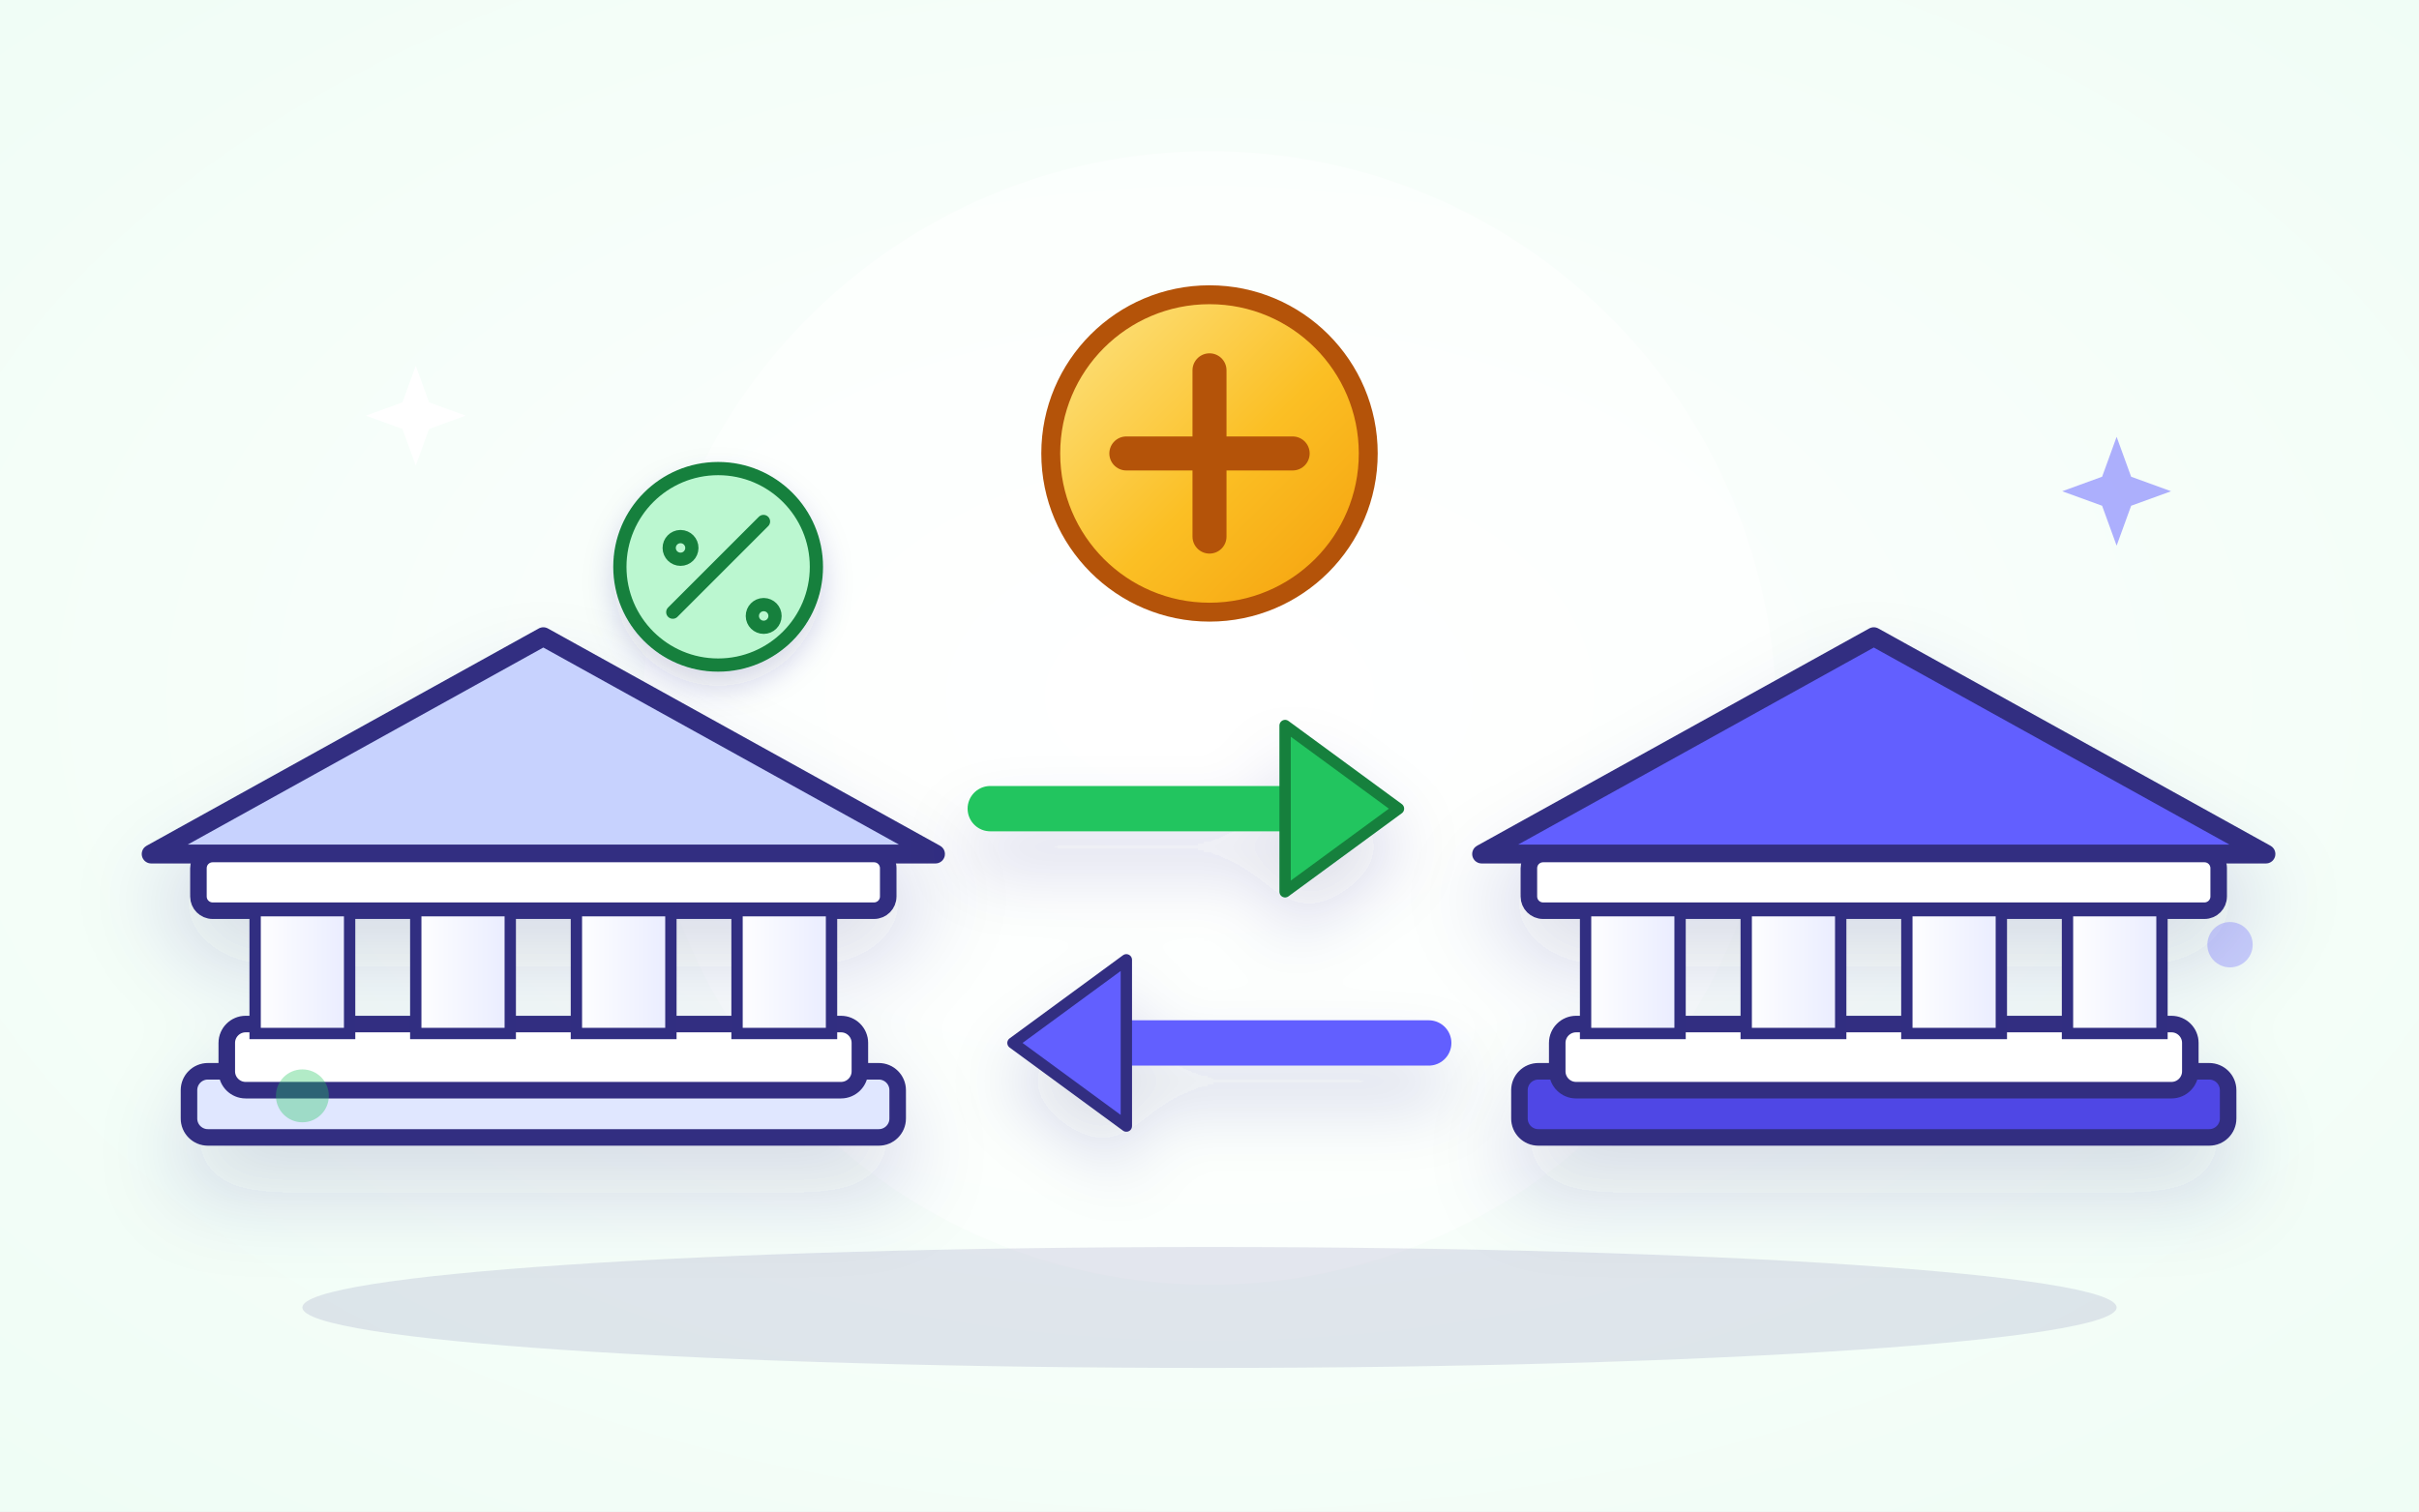
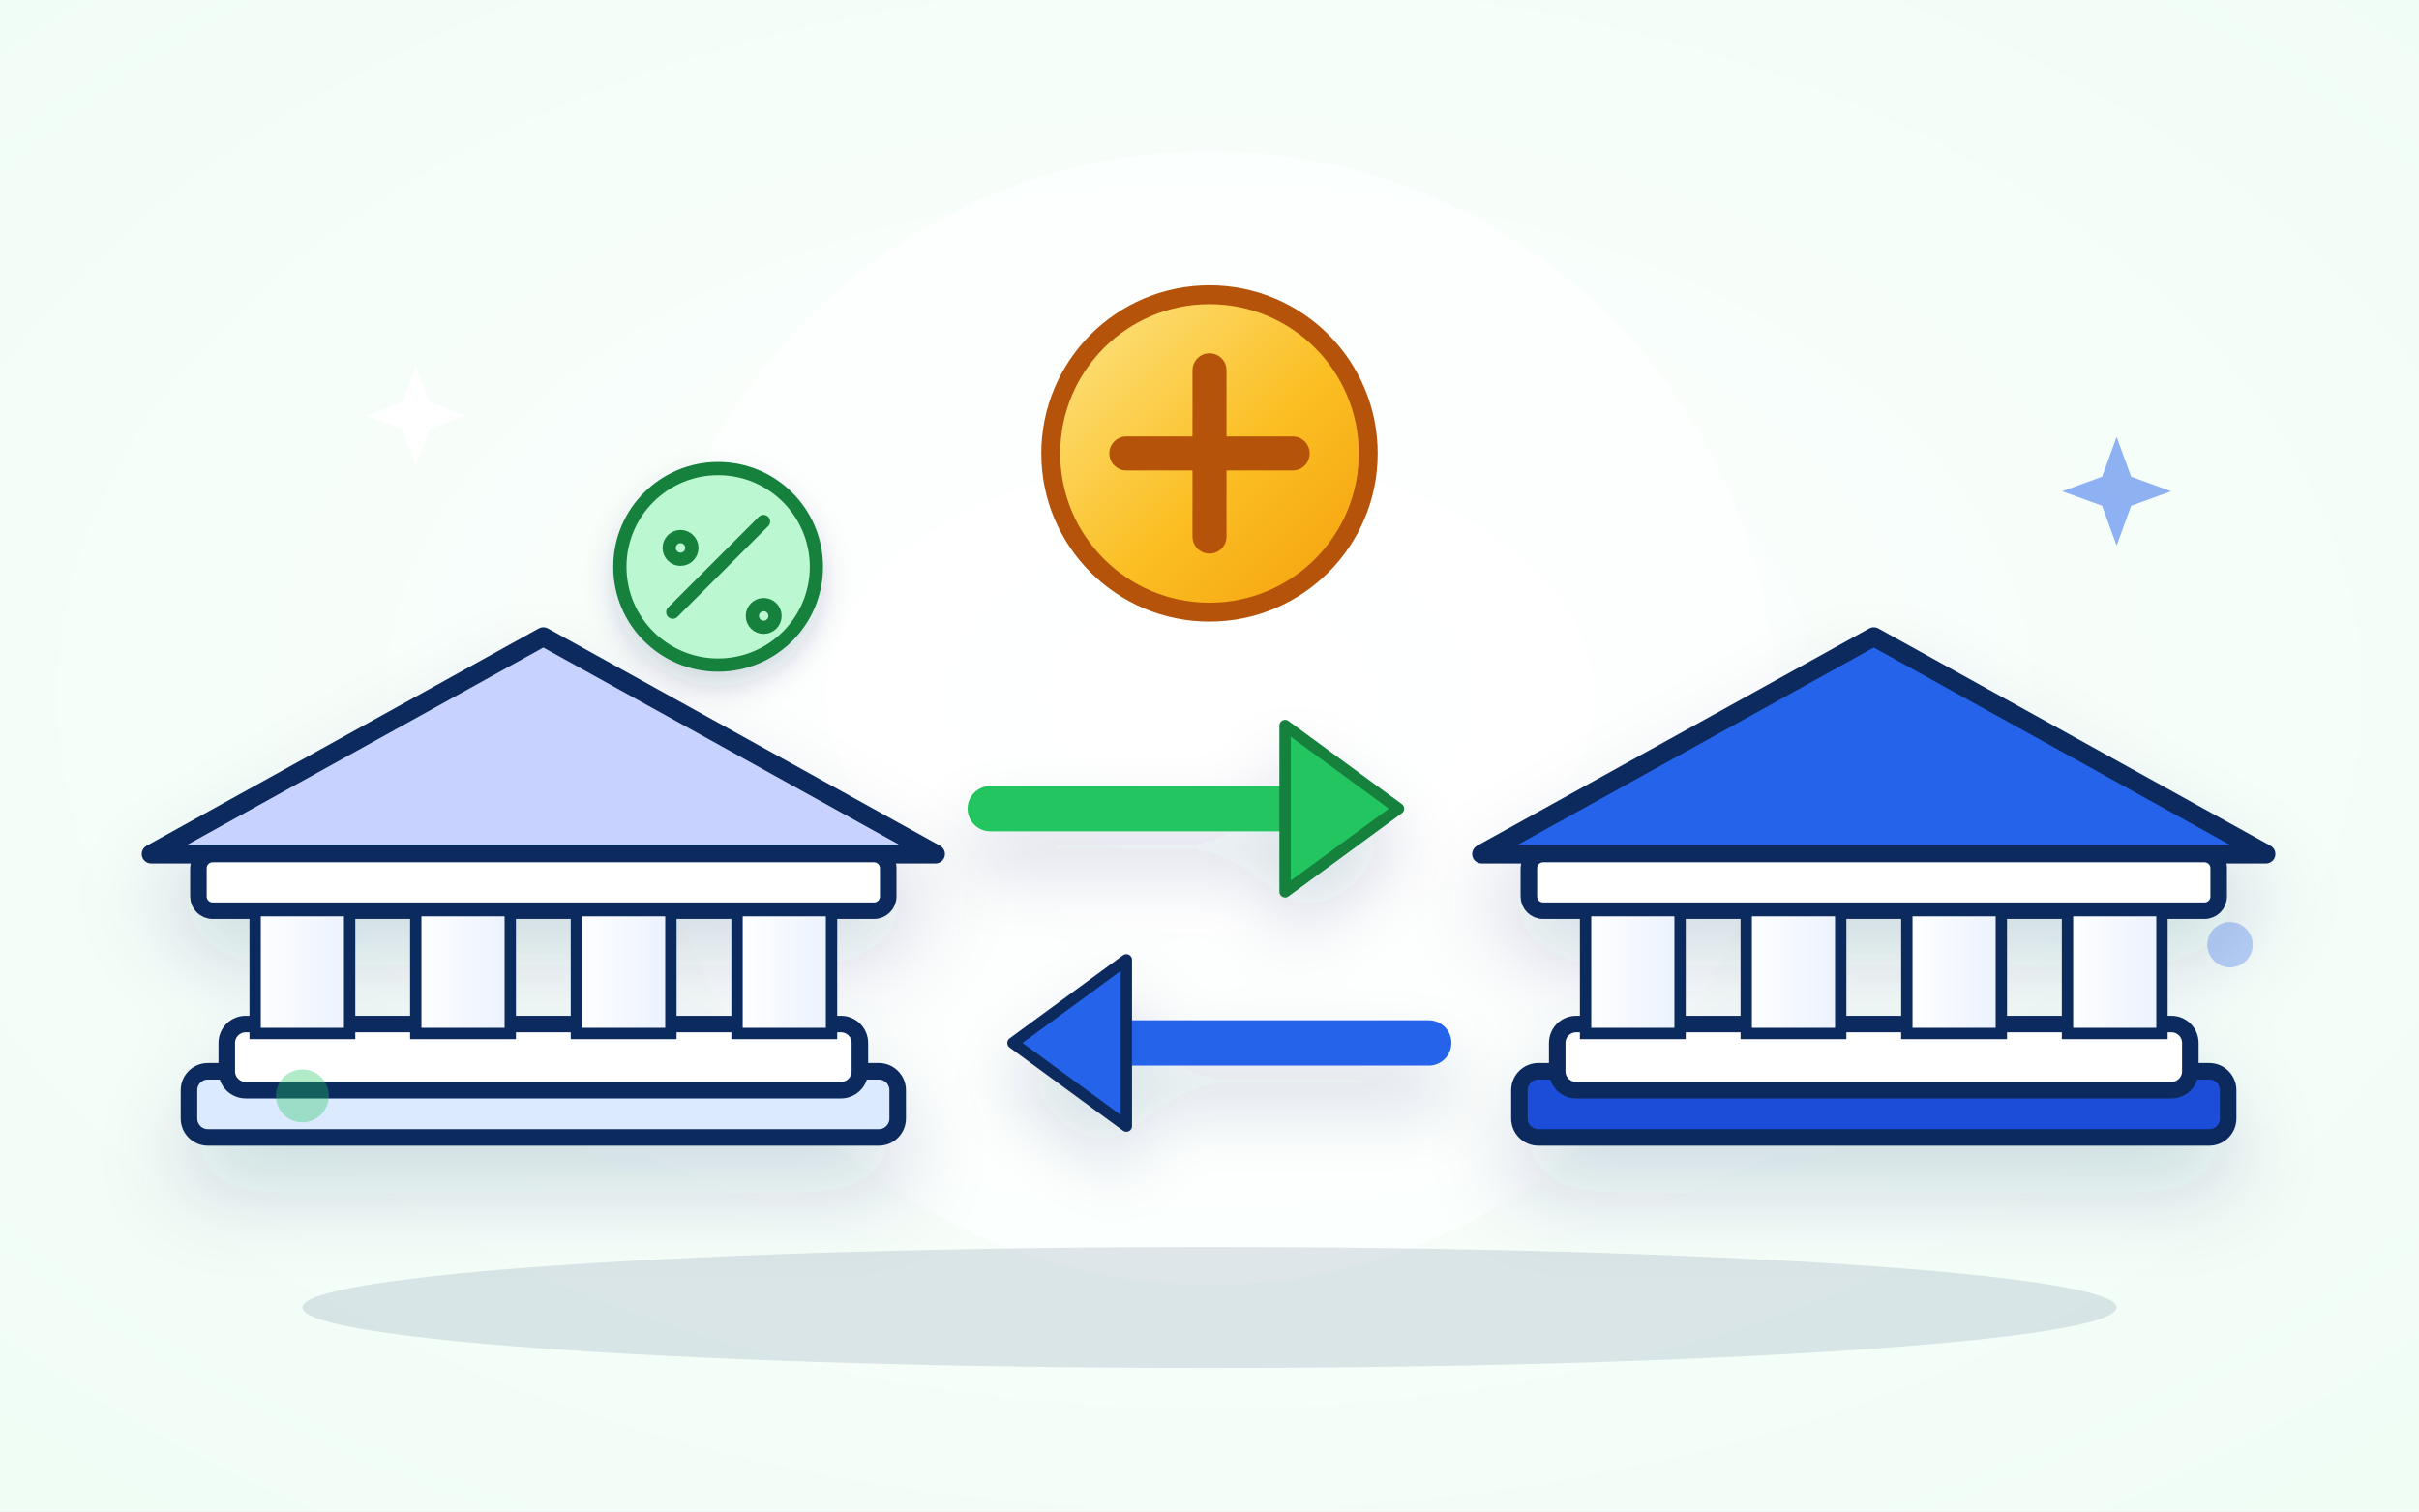
<svg xmlns="http://www.w3.org/2000/svg" viewBox="0 0 640 400" preserveAspectRatio="xMidYMid slice">
  <defs>
    <radialGradient id="bg" cx="50%" cy="46%" r="72%">
      <stop offset="0" stop-color="#fff" />
      <stop offset="1" stop-color="#EFFDF5" />
    </radialGradient>
    <linearGradient id="roof" x1="0" y1="0" x2="0" y2="1">
-       <stop offset="0" stop-color="#625FFF" />
-       <stop offset="1" stop-color="#4F46E5" />
+       <stop offset="0" stop-color="#2563EB" />
+       <stop offset="1" stop-color="#1D4ED8" />
    </linearGradient>
    <linearGradient id="wall" x1="0" y1="0" x2="1" y2="0">
      <stop offset="0" stop-color="#fff" />
-       <stop offset="1" stop-color="#E9ECFF" />
+       <stop offset="1" stop-color="#EAF2FE" />
    </linearGradient>
    <linearGradient id="gold" x1="0" y1="0" x2="0" y2="1">
      <stop offset="0" stop-color="#FDE68A" />
      <stop offset="1" stop-color="#F59E0B" />
    </linearGradient>
    <linearGradient id="goldH" x1="0" y1="0" x2="1" y2="1">
      <stop offset="0" stop-color="#FDE68A" />
      <stop offset=".55" stop-color="#FBBF24" />
      <stop offset="1" stop-color="#F59E0B" />
    </linearGradient>
    <linearGradient id="ind" x1="0" y1="0" x2="1" y2="1">
-       <stop offset="0" stop-color="#7C79FF" />
-       <stop offset="1" stop-color="#4F46E5" />
+       <stop offset="0" stop-color="#60A5FA" />
+       <stop offset="1" stop-color="#1D4ED8" />
    </linearGradient>
    <linearGradient id="leaf" x1="0" y1="0" x2="0" y2="1">
      <stop offset="0" stop-color="#4ADE80" />
      <stop offset="1" stop-color="#22C55E" />
    </linearGradient>
    <filter id="sh" x="-30%" y="-30%" width="160%" height="170%">
-       <feDropShadow dx="0" dy="10" stdDeviation="9" flood-color="#312E81" flood-opacity=".16" />
+       <feDropShadow dx="0" dy="10" stdDeviation="9" flood-color="#0B2B5E" flood-opacity=".16" />
    </filter>
    <filter id="sh2" x="-30%" y="-30%" width="160%" height="170%">
-       <feDropShadow dx="0" dy="4" stdDeviation="4" flood-color="#312E81" flood-opacity=".18" />
+       <feDropShadow dx="0" dy="4" stdDeviation="4" flood-color="#0B2B5E" flood-opacity=".18" />
    </filter>
  </defs>
  <rect width="640" height="400" fill="url(#bg)" />
  <circle cx="320" cy="190" r="150" fill="#fff" opacity=".55" />
-   <ellipse cx="320" cy="346" rx="240" ry="16" fill="#312E81" opacity="0.12" />
+   <ellipse cx="320" cy="346" rx="240" ry="16" fill="#0B2B5E" opacity="0.12" />
  <g transform="translate(50 176) scale(1.25)" filter="url(#sh)">
-     <rect x="0" y="86" width="150" height="14" rx="4" fill="#E0E7FF" stroke="#312E81" stroke-width="3.5" />
-     <rect x="8" y="76" width="134" height="14" rx="4" fill="#fff" stroke="#312E81" stroke-width="3.5" />
-     <polygon points="-8,40 75,-6 158,40" fill="#C7D2FE" stroke="#312E81" stroke-width="4" stroke-linejoin="round" />
-     <rect x="2" y="40" width="146" height="12" rx="3" fill="#fff" stroke="#312E81" stroke-width="3.5" />
+     <rect x="0" y="86" width="150" height="14" rx="4" fill="#DBEAFE" stroke="#0B2B5E" stroke-width="3.5" />
+     <rect x="8" y="76" width="134" height="14" rx="4" fill="#fff" stroke="#0B2B5E" stroke-width="3.5" />
+     <polygon points="-8,40 75,-6 158,40" fill="#C7D2FE" stroke="#0B2B5E" stroke-width="4" stroke-linejoin="round" />
+     <rect x="2" y="40" width="146" height="12" rx="3" fill="#fff" stroke="#0B2B5E" stroke-width="3.5" />
  </g>
-   <rect x="67.5" y="241.0" width="25.0" height="32.5" fill="url(#wall)" stroke="#312E81" stroke-width="3" />
-   <rect x="110.0" y="241.0" width="25.0" height="32.5" fill="url(#wall)" stroke="#312E81" stroke-width="3" />
-   <rect x="152.5" y="241.0" width="25.0" height="32.5" fill="url(#wall)" stroke="#312E81" stroke-width="3" />
-   <rect x="195.0" y="241.0" width="25.0" height="32.5" fill="url(#wall)" stroke="#312E81" stroke-width="3" />
+   <rect x="67.5" y="241.0" width="25.0" height="32.5" fill="url(#wall)" stroke="#0B2B5E" stroke-width="3" />
+   <rect x="110.0" y="241.0" width="25.0" height="32.5" fill="url(#wall)" stroke="#0B2B5E" stroke-width="3" />
+   <rect x="152.5" y="241.0" width="25.0" height="32.5" fill="url(#wall)" stroke="#0B2B5E" stroke-width="3" />
+   <rect x="195.0" y="241.0" width="25.0" height="32.5" fill="url(#wall)" stroke="#0B2B5E" stroke-width="3" />
  <g transform="translate(402 176) scale(1.25)" filter="url(#sh)">
-     <rect x="0" y="86" width="150" height="14" rx="4" fill="#4F46E5" stroke="#312E81" stroke-width="3.5" />
-     <rect x="8" y="76" width="134" height="14" rx="4" fill="#fff" stroke="#312E81" stroke-width="3.5" />
-     <polygon points="-8,40 75,-6 158,40" fill="#625FFF" stroke="#312E81" stroke-width="4" stroke-linejoin="round" />
-     <rect x="2" y="40" width="146" height="12" rx="3" fill="#fff" stroke="#312E81" stroke-width="3.5" />
+     <rect x="0" y="86" width="150" height="14" rx="4" fill="#1D4ED8" stroke="#0B2B5E" stroke-width="3.5" />
+     <rect x="8" y="76" width="134" height="14" rx="4" fill="#fff" stroke="#0B2B5E" stroke-width="3.5" />
+     <polygon points="-8,40 75,-6 158,40" fill="#2563EB" stroke="#0B2B5E" stroke-width="4" stroke-linejoin="round" />
+     <rect x="2" y="40" width="146" height="12" rx="3" fill="#fff" stroke="#0B2B5E" stroke-width="3.5" />
  </g>
-   <rect x="419.5" y="241.0" width="25.0" height="32.5" fill="url(#wall)" stroke="#312E81" stroke-width="3" />
-   <rect x="462.0" y="241.0" width="25.0" height="32.5" fill="url(#wall)" stroke="#312E81" stroke-width="3" />
-   <rect x="504.5" y="241.0" width="25.0" height="32.5" fill="url(#wall)" stroke="#312E81" stroke-width="3" />
-   <rect x="547.0" y="241.0" width="25.0" height="32.5" fill="url(#wall)" stroke="#312E81" stroke-width="3" />
+   <rect x="419.5" y="241.0" width="25.0" height="32.5" fill="url(#wall)" stroke="#0B2B5E" stroke-width="3" />
+   <rect x="462.0" y="241.0" width="25.0" height="32.5" fill="url(#wall)" stroke="#0B2B5E" stroke-width="3" />
+   <rect x="504.5" y="241.0" width="25.0" height="32.5" fill="url(#wall)" stroke="#0B2B5E" stroke-width="3" />
+   <rect x="547.0" y="241.0" width="25.0" height="32.5" fill="url(#wall)" stroke="#0B2B5E" stroke-width="3" />
  <g filter="url(#sh)">
    <path d="M262 214h92" stroke="#22C55E" stroke-width="12" stroke-linecap="round" />
    <path d="M340 192l30 22-30 22z" fill="#22C55E" stroke="#15803D" stroke-width="3" stroke-linejoin="round" />
-     <path d="M378 276h-92" stroke="#625FFF" stroke-width="12" stroke-linecap="round" />
-     <path d="M298 254l-30 22 30 22z" fill="#625FFF" stroke="#312E81" stroke-width="3" stroke-linejoin="round" />
+     <path d="M378 276h-92" stroke="#2563EB" stroke-width="12" stroke-linecap="round" />
+     <path d="M298 254l-30 22 30 22z" fill="#2563EB" stroke="#0B2B5E" stroke-width="3" stroke-linejoin="round" />
  </g>
  <circle cx="320" cy="120" r="42" fill="url(#goldH)" stroke="#B45309" stroke-width="5" />
  <path d="M320 98v44M298 120h44" stroke="#B45309" stroke-width="9" stroke-linecap="round" />
  <g filter="url(#sh2)">
    <circle cx="190" cy="150" r="26" fill="#BBF7D0" stroke="#15803D" stroke-width="3.5" />
    <path d="M178 162l24-24M180 142a3 3 0 1 0 .1 0M202 160a3 3 0 1 0 .1 0" fill="none" stroke="#15803D" stroke-width="3.5" stroke-linecap="round" />
  </g>
  <path d="M110 96.8L113.52 106.48 123.2 110 113.52 113.52 110 123.2 106.48 113.52 96.8 110 106.48 106.48Z" fill="#fff" opacity="1" />
-   <path d="M560 115.6L563.84 126.16 574.4 130 563.84 133.84 560 144.4 556.16 133.84 545.6 130 556.16 126.16Z" fill="#625FFF" opacity="0.5" />
+   <path d="M560 115.6L563.84 126.16 574.4 130 563.84 133.84 560 144.4 556.16 133.84 545.6 130 556.16 126.16Z" fill="#2563EB" opacity="0.5" />
  <circle cx="80" cy="290" r="7" fill="#22C55E" opacity="0.35" />
-   <circle cx="590" cy="250" r="6" fill="#625FFF" opacity="0.3" />
+   <circle cx="590" cy="250" r="6" fill="#2563EB" opacity="0.3" />
</svg>
